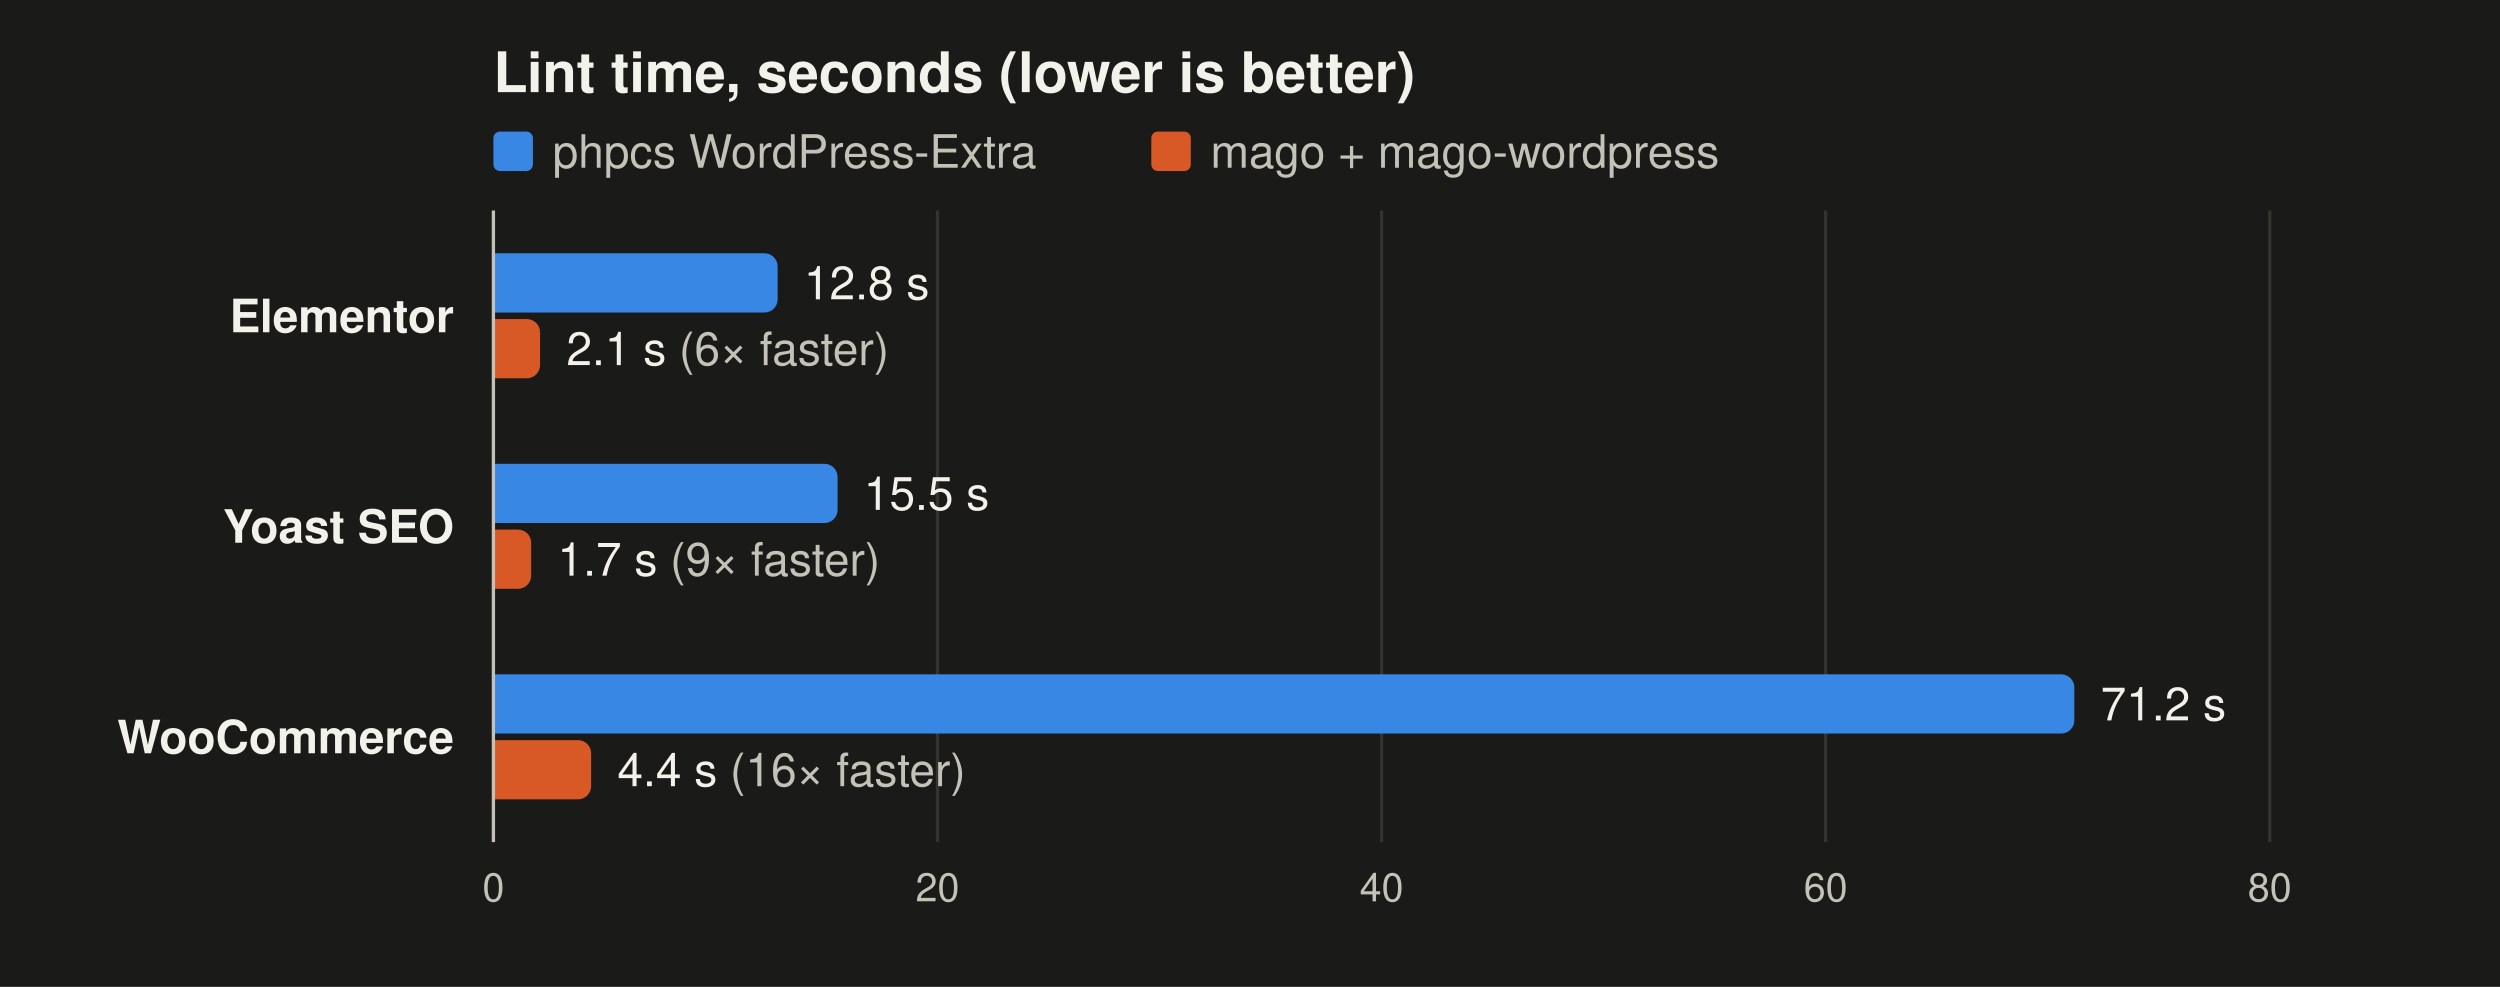
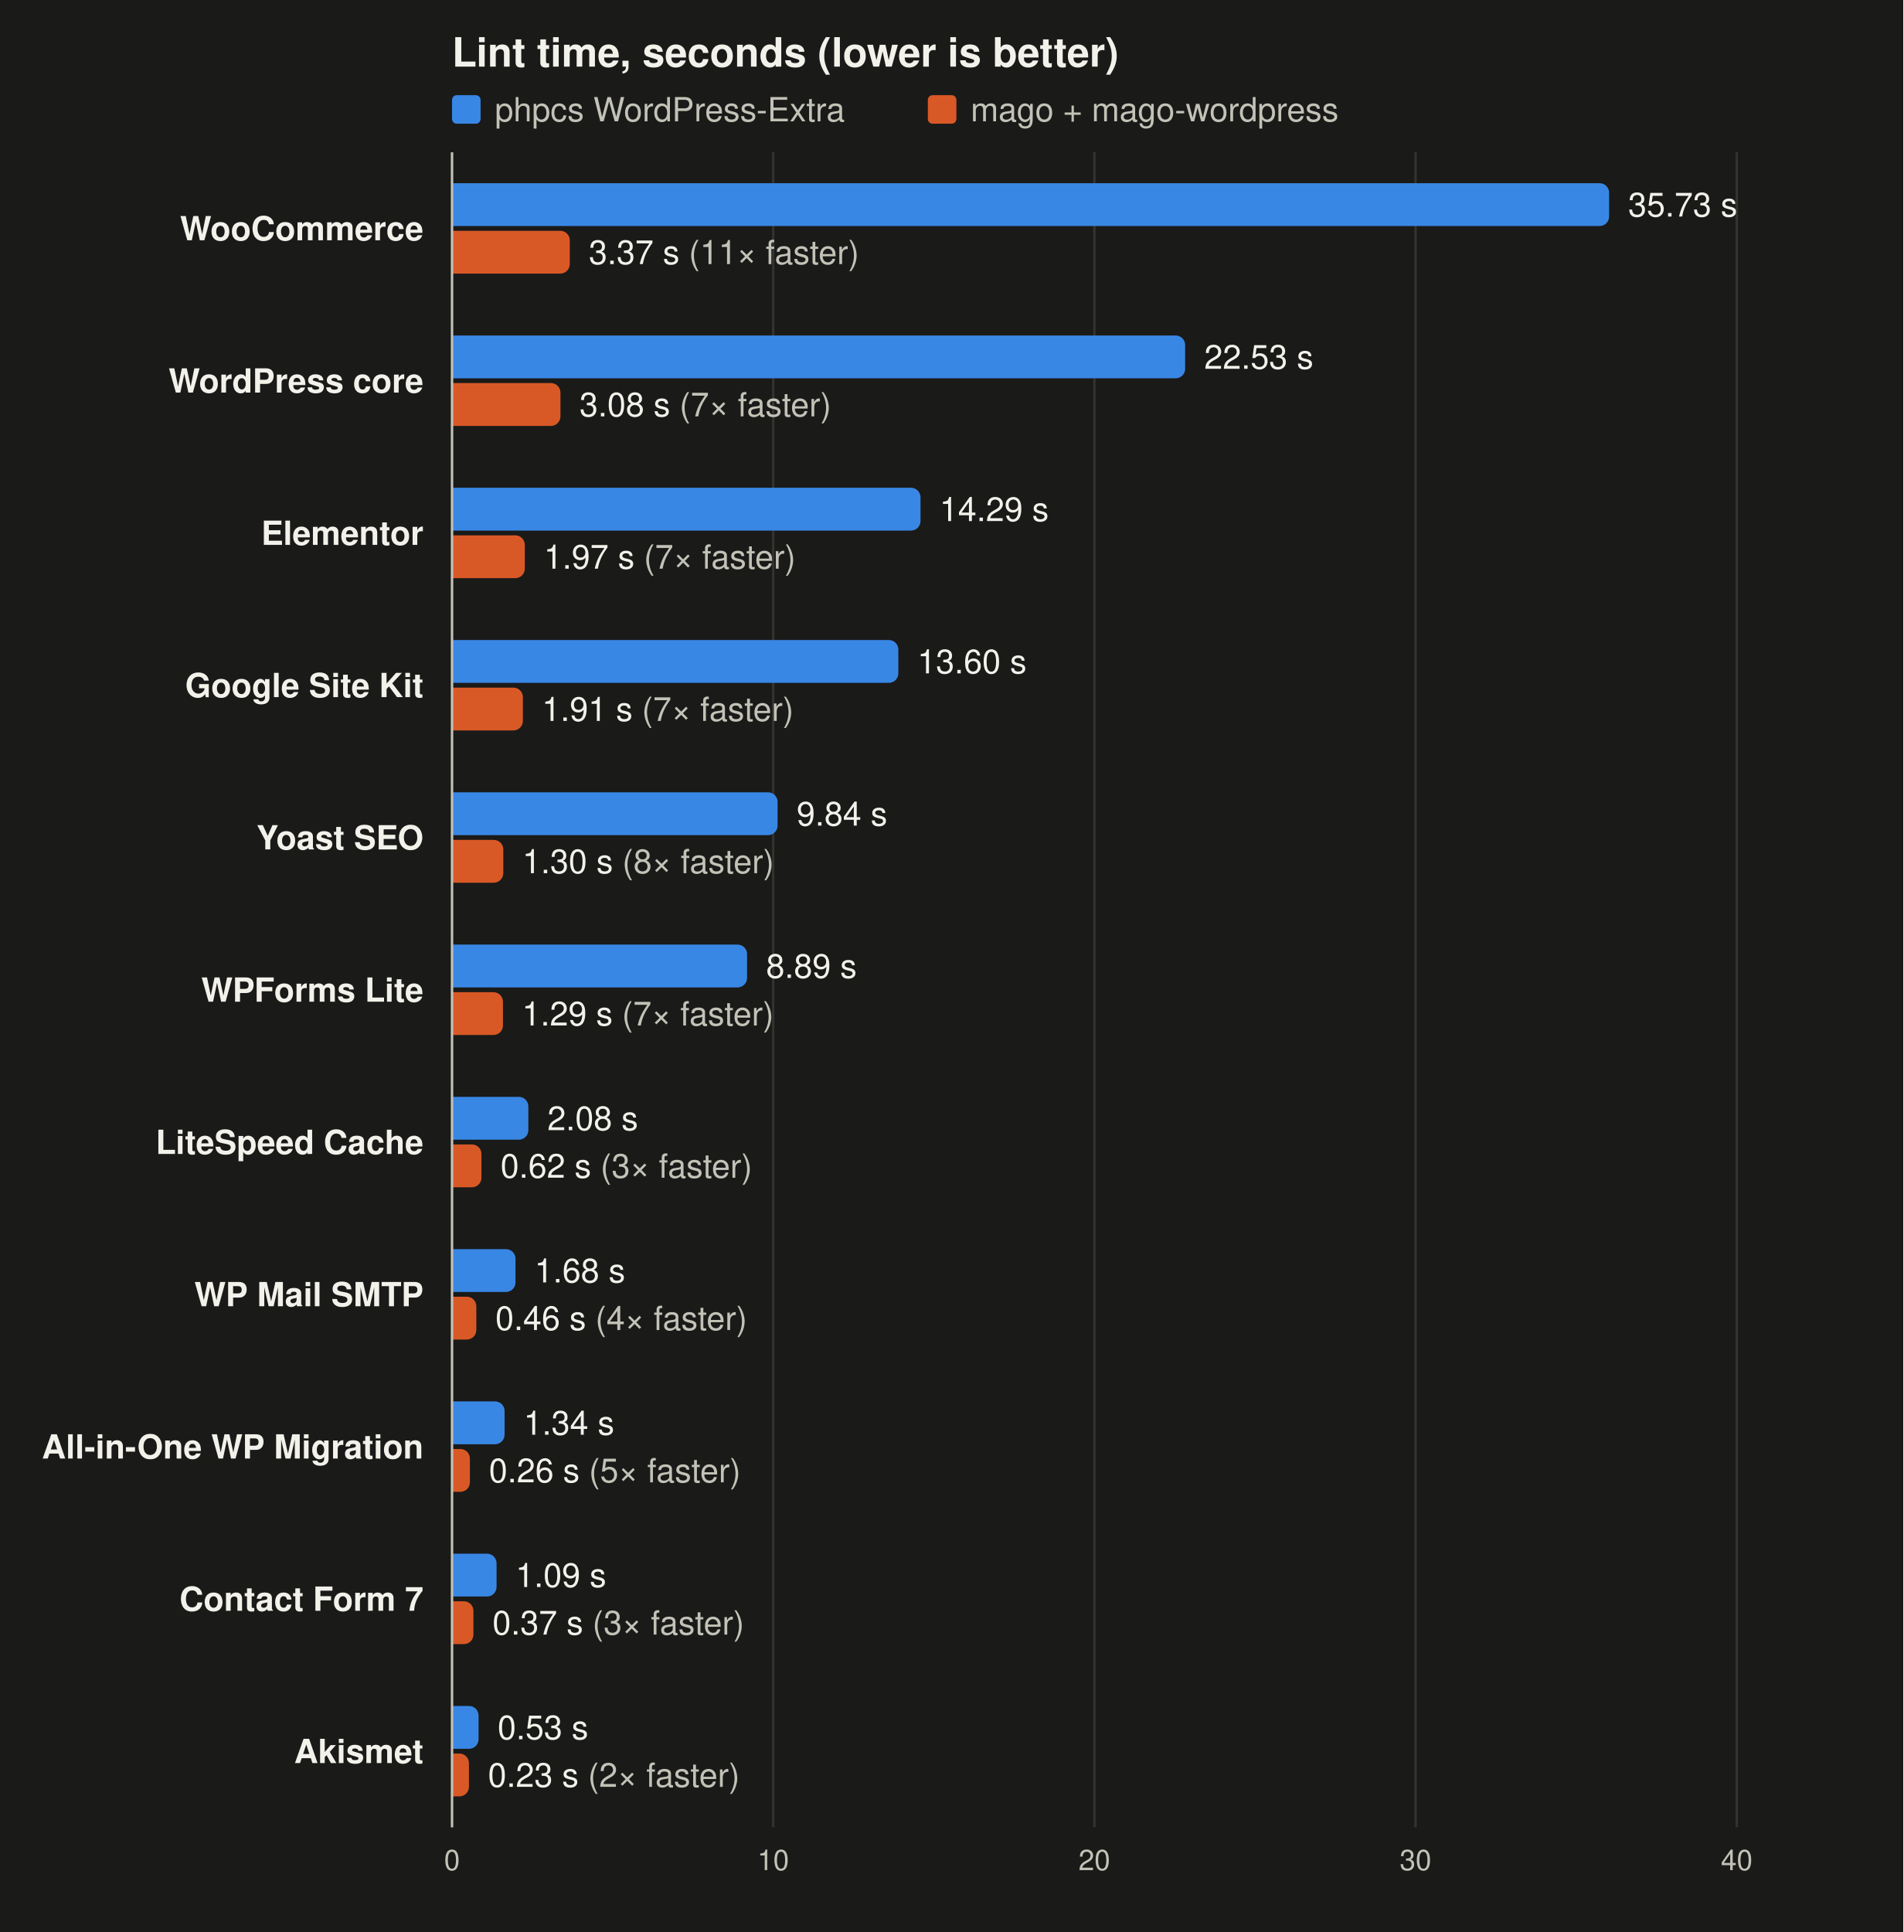
- <svg xmlns="http://www.w3.org/2000/svg" width="760" height="300" viewBox="0 0 760 300" font-family="-apple-system,BlinkMacSystemFont,Segoe UI,Helvetica,Arial,sans-serif" font-size="14">
-   <rect width="760" height="300" fill="#1a1a19" />
-   <text x="150" y="28" fill="#f2f1ea" font-size="17" font-weight="600">Lint time, seconds (lower is better)</text>
-   <rect x="150" y="40" width="12" height="12" fill="#3987e5" rx="2" />
-   <text x="168" y="51" fill="#c3c2b7">phpcs WordPress-Extra</text>
-   <rect x="350" y="40" width="12" height="12" fill="#d95926" rx="2" />
-   <text x="368" y="51" fill="#c3c2b7">mago + mago-wordpress</text>
-   <line x1="150.0" y1="64" x2="150.0" y2="256" stroke="#33332f" stroke-width="1" />
-   <text x="150.0" y="274" fill="#c3c2b7" font-size="12" text-anchor="middle">0</text>
-   <line x1="285.0" y1="64" x2="285.0" y2="256" stroke="#33332f" stroke-width="1" />
-   <text x="285.0" y="274" fill="#c3c2b7" font-size="12" text-anchor="middle">20</text>
-   <line x1="420.0" y1="64" x2="420.0" y2="256" stroke="#33332f" stroke-width="1" />
-   <text x="420.0" y="274" fill="#c3c2b7" font-size="12" text-anchor="middle">40</text>
-   <line x1="555.0" y1="64" x2="555.0" y2="256" stroke="#33332f" stroke-width="1" />
-   <text x="555.0" y="274" fill="#c3c2b7" font-size="12" text-anchor="middle">60</text>
-   <line x1="690.0" y1="64" x2="690.0" y2="256" stroke="#33332f" stroke-width="1" />
-   <text x="690.0" y="274" fill="#c3c2b7" font-size="12" text-anchor="middle">80</text>
-   <text x="138" y="101.0" fill="#f2f1ea" text-anchor="end" font-weight="600">Elementor</text>
-   <path d="M150,77.0 h82.4 a4,4 0 0 1 4,4 v10 a4,4 0 0 1 -4,4 h-82.4 z" fill="#3987e5" />
-   <text x="244.4" y="91.0" fill="#f2f1ea">12.8 s</text>
-   <path d="M150,97.0 h10.175 a4,4 0 0 1 4,4 v10 a4,4 0 0 1 -4,4 h-10.175 z" fill="#d95926" />
-   <text x="172.2" y="111.0" fill="#f2f1ea">2.1 s  <tspan fill="#c3c2b7">(6× faster)</tspan>
+ <svg xmlns="http://www.w3.org/2000/svg" width="800" height="812" viewBox="0 0 800 812" font-family="-apple-system,BlinkMacSystemFont,Segoe UI,Helvetica,Arial,sans-serif" font-size="14">
+   <rect width="800" height="812" fill="#1a1a19" />
+   <text x="190" y="28" fill="#f2f1ea" font-size="17" font-weight="600">Lint time, seconds (lower is better)</text>
+   <rect x="190" y="40" width="12" height="12" fill="#3987e5" rx="2" />
+   <text x="208" y="51" fill="#c3c2b7">phpcs WordPress-Extra</text>
+   <rect x="390" y="40" width="12" height="12" fill="#d95926" rx="2" />
+   <text x="408" y="51" fill="#c3c2b7">mago + mago-wordpress</text>
+   <line x1="190.0" y1="64" x2="190.0" y2="768" stroke="#33332f" stroke-width="1" />
+   <text x="190.0" y="786" fill="#c3c2b7" font-size="12" text-anchor="middle">0</text>
+   <line x1="325.0" y1="64" x2="325.0" y2="768" stroke="#33332f" stroke-width="1" />
+   <text x="325.0" y="786" fill="#c3c2b7" font-size="12" text-anchor="middle">10</text>
+   <line x1="460.0" y1="64" x2="460.0" y2="768" stroke="#33332f" stroke-width="1" />
+   <text x="460.0" y="786" fill="#c3c2b7" font-size="12" text-anchor="middle">20</text>
+   <line x1="595.0" y1="64" x2="595.0" y2="768" stroke="#33332f" stroke-width="1" />
+   <text x="595.0" y="786" fill="#c3c2b7" font-size="12" text-anchor="middle">30</text>
+   <line x1="730.0" y1="64" x2="730.0" y2="768" stroke="#33332f" stroke-width="1" />
+   <text x="730.0" y="786" fill="#c3c2b7" font-size="12" text-anchor="middle">40</text>
+   <text x="178" y="101" fill="#f2f1ea" text-anchor="end" font-weight="600">WooCommerce</text>
+   <path d="M190,77 h482.355 a4,4 0 0 1 4,4 v10 a4,4 0 0 1 -4,4 h-482.355 z" fill="#3987e5" />
+   <text x="684.355" y="91" fill="#f2f1ea">35.73 s</text>
+   <path d="M190,97 h45.495 a4,4 0 0 1 4,4 v10 a4,4 0 0 1 -4,4 h-45.495 z" fill="#d95926" />
+   <text x="247.495" y="111" fill="#f2f1ea">3.37 s  <tspan fill="#c3c2b7">(11× faster)</tspan>
  </text>
-   <text x="138" y="165.0" fill="#f2f1ea" text-anchor="end" font-weight="600">Yoast SEO</text>
-   <path d="M150,141.0 h100.625 a4,4 0 0 1 4,4 v10 a4,4 0 0 1 -4,4 h-100.625 z" fill="#3987e5" />
-   <text x="262.6" y="155.0" fill="#f2f1ea">15.5 s</text>
-   <path d="M150,161.0 h7.475 a4,4 0 0 1 4,4 v10 a4,4 0 0 1 -4,4 h-7.475 z" fill="#d95926" />
-   <text x="169.5" y="175.0" fill="#f2f1ea">1.7 s  <tspan fill="#c3c2b7">(9× faster)</tspan>
+   <text x="178" y="165" fill="#f2f1ea" text-anchor="end" font-weight="600">WordPress core</text>
+   <path d="M190,141 h304.155 a4,4 0 0 1 4,4 v10 a4,4 0 0 1 -4,4 h-304.155 z" fill="#3987e5" />
+   <text x="506.155" y="155" fill="#f2f1ea">22.53 s</text>
+   <path d="M190,161 h41.58 a4,4 0 0 1 4,4 v10 a4,4 0 0 1 -4,4 h-41.58 z" fill="#d95926" />
+   <text x="243.58" y="175" fill="#f2f1ea">3.08 s  <tspan fill="#c3c2b7">(7× faster)</tspan>
  </text>
-   <text x="138" y="229.0" fill="#f2f1ea" text-anchor="end" font-weight="600">WooCommerce</text>
-   <path d="M150,205.0 h476.6 a4,4 0 0 1 4,4 v10 a4,4 0 0 1 -4,4 h-476.6 z" fill="#3987e5" />
-   <text x="638.6" y="219.0" fill="#f2f1ea">71.2 s</text>
-   <path d="M150,225.0 h25.7 a4,4 0 0 1 4,4 v10 a4,4 0 0 1 -4,4 h-25.7 z" fill="#d95926" />
-   <text x="187.7" y="239.0" fill="#f2f1ea">4.4 s  <tspan fill="#c3c2b7">(16× faster)</tspan>
+   <text x="178" y="229" fill="#f2f1ea" text-anchor="end" font-weight="600">Elementor</text>
+   <path d="M190,205 h192.915 a4,4 0 0 1 4,4 v10 a4,4 0 0 1 -4,4 h-192.915 z" fill="#3987e5" />
+   <text x="394.915" y="219" fill="#f2f1ea">14.29 s</text>
+   <path d="M190,225 h26.595 a4,4 0 0 1 4,4 v10 a4,4 0 0 1 -4,4 h-26.595 z" fill="#d95926" />
+   <text x="228.595" y="239" fill="#f2f1ea">1.97 s  <tspan fill="#c3c2b7">(7× faster)</tspan>
  </text>
-   <line x1="150" y1="64" x2="150" y2="256" stroke="#c3c2b7" stroke-width="1" />
+   <text x="178" y="293" fill="#f2f1ea" text-anchor="end" font-weight="600">Google Site Kit</text>
+   <path d="M190,269 h183.6 a4,4 0 0 1 4,4 v10 a4,4 0 0 1 -4,4 h-183.6 z" fill="#3987e5" />
+   <text x="385.6" y="283" fill="#f2f1ea">13.60 s</text>
+   <path d="M190,289 h25.785 a4,4 0 0 1 4,4 v10 a4,4 0 0 1 -4,4 h-25.785 z" fill="#d95926" />
+   <text x="227.785" y="303" fill="#f2f1ea">1.91 s  <tspan fill="#c3c2b7">(7× faster)</tspan>
+   </text>
+   <text x="178" y="357" fill="#f2f1ea" text-anchor="end" font-weight="600">Yoast SEO</text>
+   <path d="M190,333 h132.84 a4,4 0 0 1 4,4 v10 a4,4 0 0 1 -4,4 h-132.84 z" fill="#3987e5" />
+   <text x="334.84" y="347" fill="#f2f1ea">9.84 s</text>
+   <path d="M190,353 h17.55 a4,4 0 0 1 4,4 v10 a4,4 0 0 1 -4,4 h-17.55 z" fill="#d95926" />
+   <text x="219.55" y="367" fill="#f2f1ea">1.30 s  <tspan fill="#c3c2b7">(8× faster)</tspan>
+   </text>
+   <text x="178" y="421" fill="#f2f1ea" text-anchor="end" font-weight="600">WPForms Lite</text>
+   <path d="M190,397 h120.015 a4,4 0 0 1 4,4 v10 a4,4 0 0 1 -4,4 h-120.015 z" fill="#3987e5" />
+   <text x="322.015" y="411" fill="#f2f1ea">8.89 s</text>
+   <path d="M190,417 h17.415 a4,4 0 0 1 4,4 v10 a4,4 0 0 1 -4,4 h-17.415 z" fill="#d95926" />
+   <text x="219.415" y="431" fill="#f2f1ea">1.29 s  <tspan fill="#c3c2b7">(7× faster)</tspan>
+   </text>
+   <text x="178" y="485" fill="#f2f1ea" text-anchor="end" font-weight="600">LiteSpeed Cache</text>
+   <path d="M190,461 h28.08 a4,4 0 0 1 4,4 v10 a4,4 0 0 1 -4,4 h-28.08 z" fill="#3987e5" />
+   <text x="230.08" y="475" fill="#f2f1ea">2.08 s</text>
+   <path d="M190,481 h8.37 a4,4 0 0 1 4,4 v10 a4,4 0 0 1 -4,4 h-8.37 z" fill="#d95926" />
+   <text x="210.37" y="495" fill="#f2f1ea">0.62 s  <tspan fill="#c3c2b7">(3× faster)</tspan>
+   </text>
+   <text x="178" y="549" fill="#f2f1ea" text-anchor="end" font-weight="600">WP Mail SMTP</text>
+   <path d="M190,525 h22.68 a4,4 0 0 1 4,4 v10 a4,4 0 0 1 -4,4 h-22.68 z" fill="#3987e5" />
+   <text x="224.68" y="539" fill="#f2f1ea">1.68 s</text>
+   <path d="M190,545 h6.21 a4,4 0 0 1 4,4 v10 a4,4 0 0 1 -4,4 h-6.21 z" fill="#d95926" />
+   <text x="208.21" y="559" fill="#f2f1ea">0.46 s  <tspan fill="#c3c2b7">(4× faster)</tspan>
+   </text>
+   <text x="178" y="613" fill="#f2f1ea" text-anchor="end" font-weight="600">All-in-One WP Migration</text>
+   <path d="M190,589 h18.09 a4,4 0 0 1 4,4 v10 a4,4 0 0 1 -4,4 h-18.09 z" fill="#3987e5" />
+   <text x="220.09" y="603" fill="#f2f1ea">1.34 s</text>
+   <path d="M190,609 h3.51 a4,4 0 0 1 4,4 v10 a4,4 0 0 1 -4,4 h-3.51 z" fill="#d95926" />
+   <text x="205.51" y="623" fill="#f2f1ea">0.26 s  <tspan fill="#c3c2b7">(5× faster)</tspan>
+   </text>
+   <text x="178" y="677" fill="#f2f1ea" text-anchor="end" font-weight="600">Contact Form 7</text>
+   <path d="M190,653 h14.715 a4,4 0 0 1 4,4 v10 a4,4 0 0 1 -4,4 h-14.715 z" fill="#3987e5" />
+   <text x="216.715" y="667" fill="#f2f1ea">1.09 s</text>
+   <path d="M190,673 h4.995 a4,4 0 0 1 4,4 v10 a4,4 0 0 1 -4,4 h-4.995 z" fill="#d95926" />
+   <text x="206.995" y="687" fill="#f2f1ea">0.37 s  <tspan fill="#c3c2b7">(3× faster)</tspan>
+   </text>
+   <text x="178" y="741" fill="#f2f1ea" text-anchor="end" font-weight="600">Akismet</text>
+   <path d="M190,717 h7.155 a4,4 0 0 1 4,4 v10 a4,4 0 0 1 -4,4 h-7.155 z" fill="#3987e5" />
+   <text x="209.155" y="731" fill="#f2f1ea">0.53 s</text>
+   <path d="M190,737 h3.105 a4,4 0 0 1 4,4 v10 a4,4 0 0 1 -4,4 h-3.105 z" fill="#d95926" />
+   <text x="205.105" y="751" fill="#f2f1ea">0.23 s  <tspan fill="#c3c2b7">(2× faster)</tspan>
+   </text>
+   <line x1="190" y1="64" x2="190" y2="768" stroke="#c3c2b7" stroke-width="1" />
</svg>
